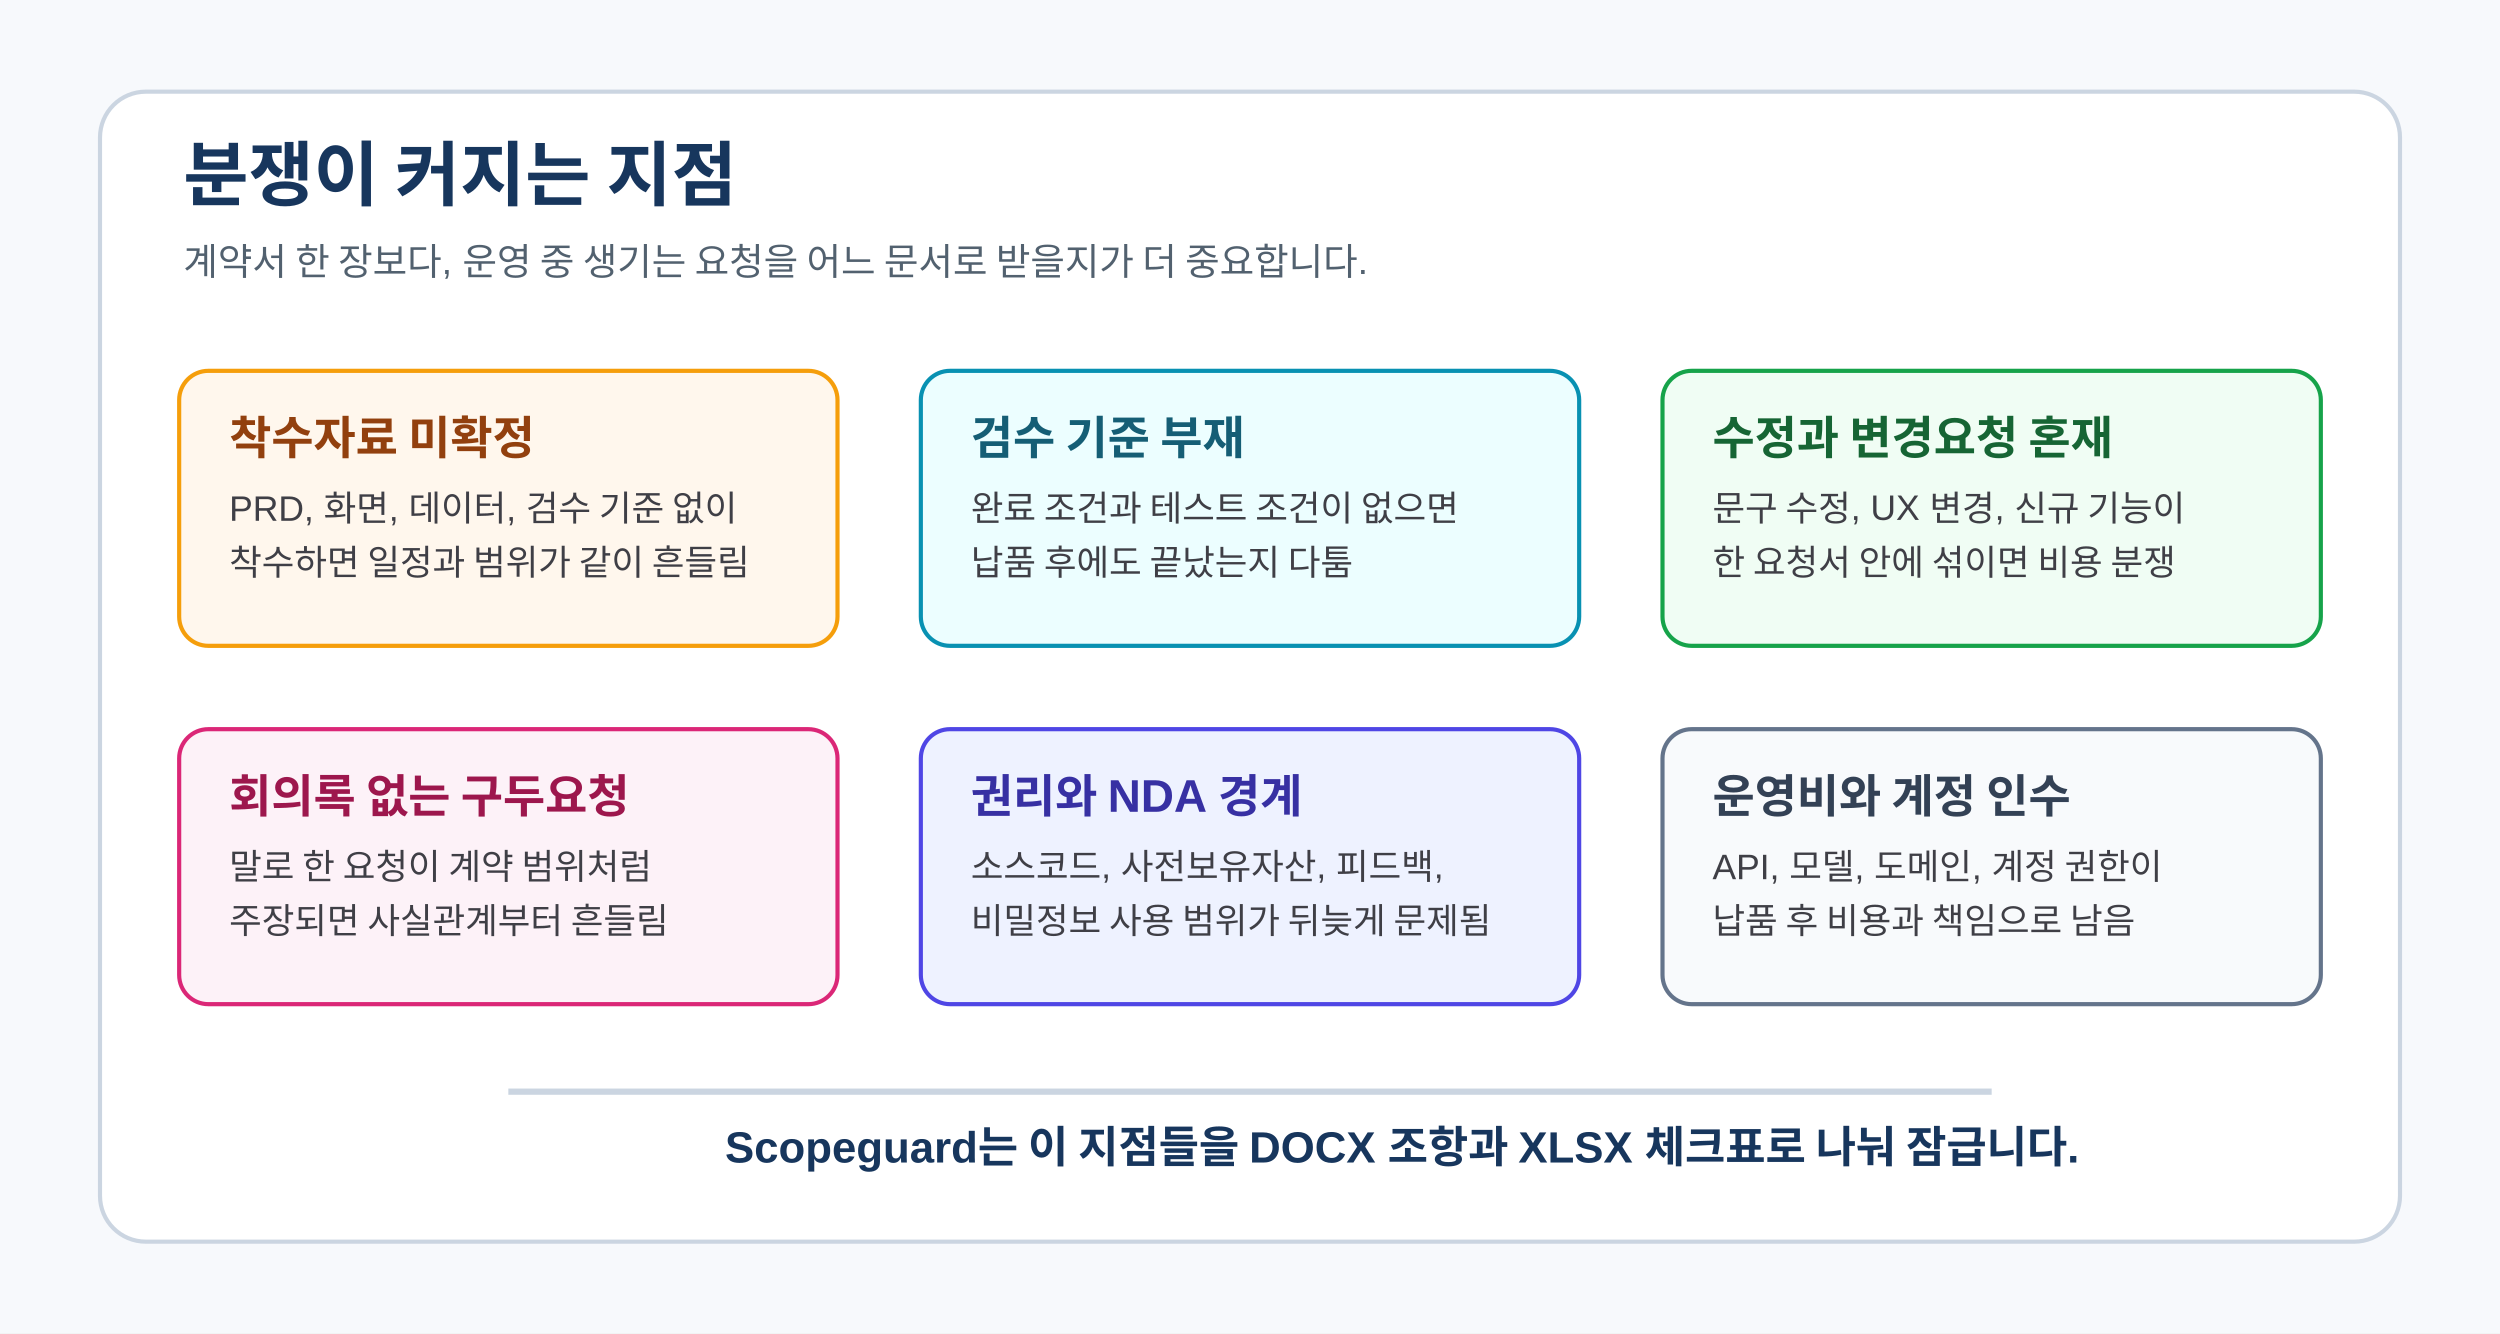
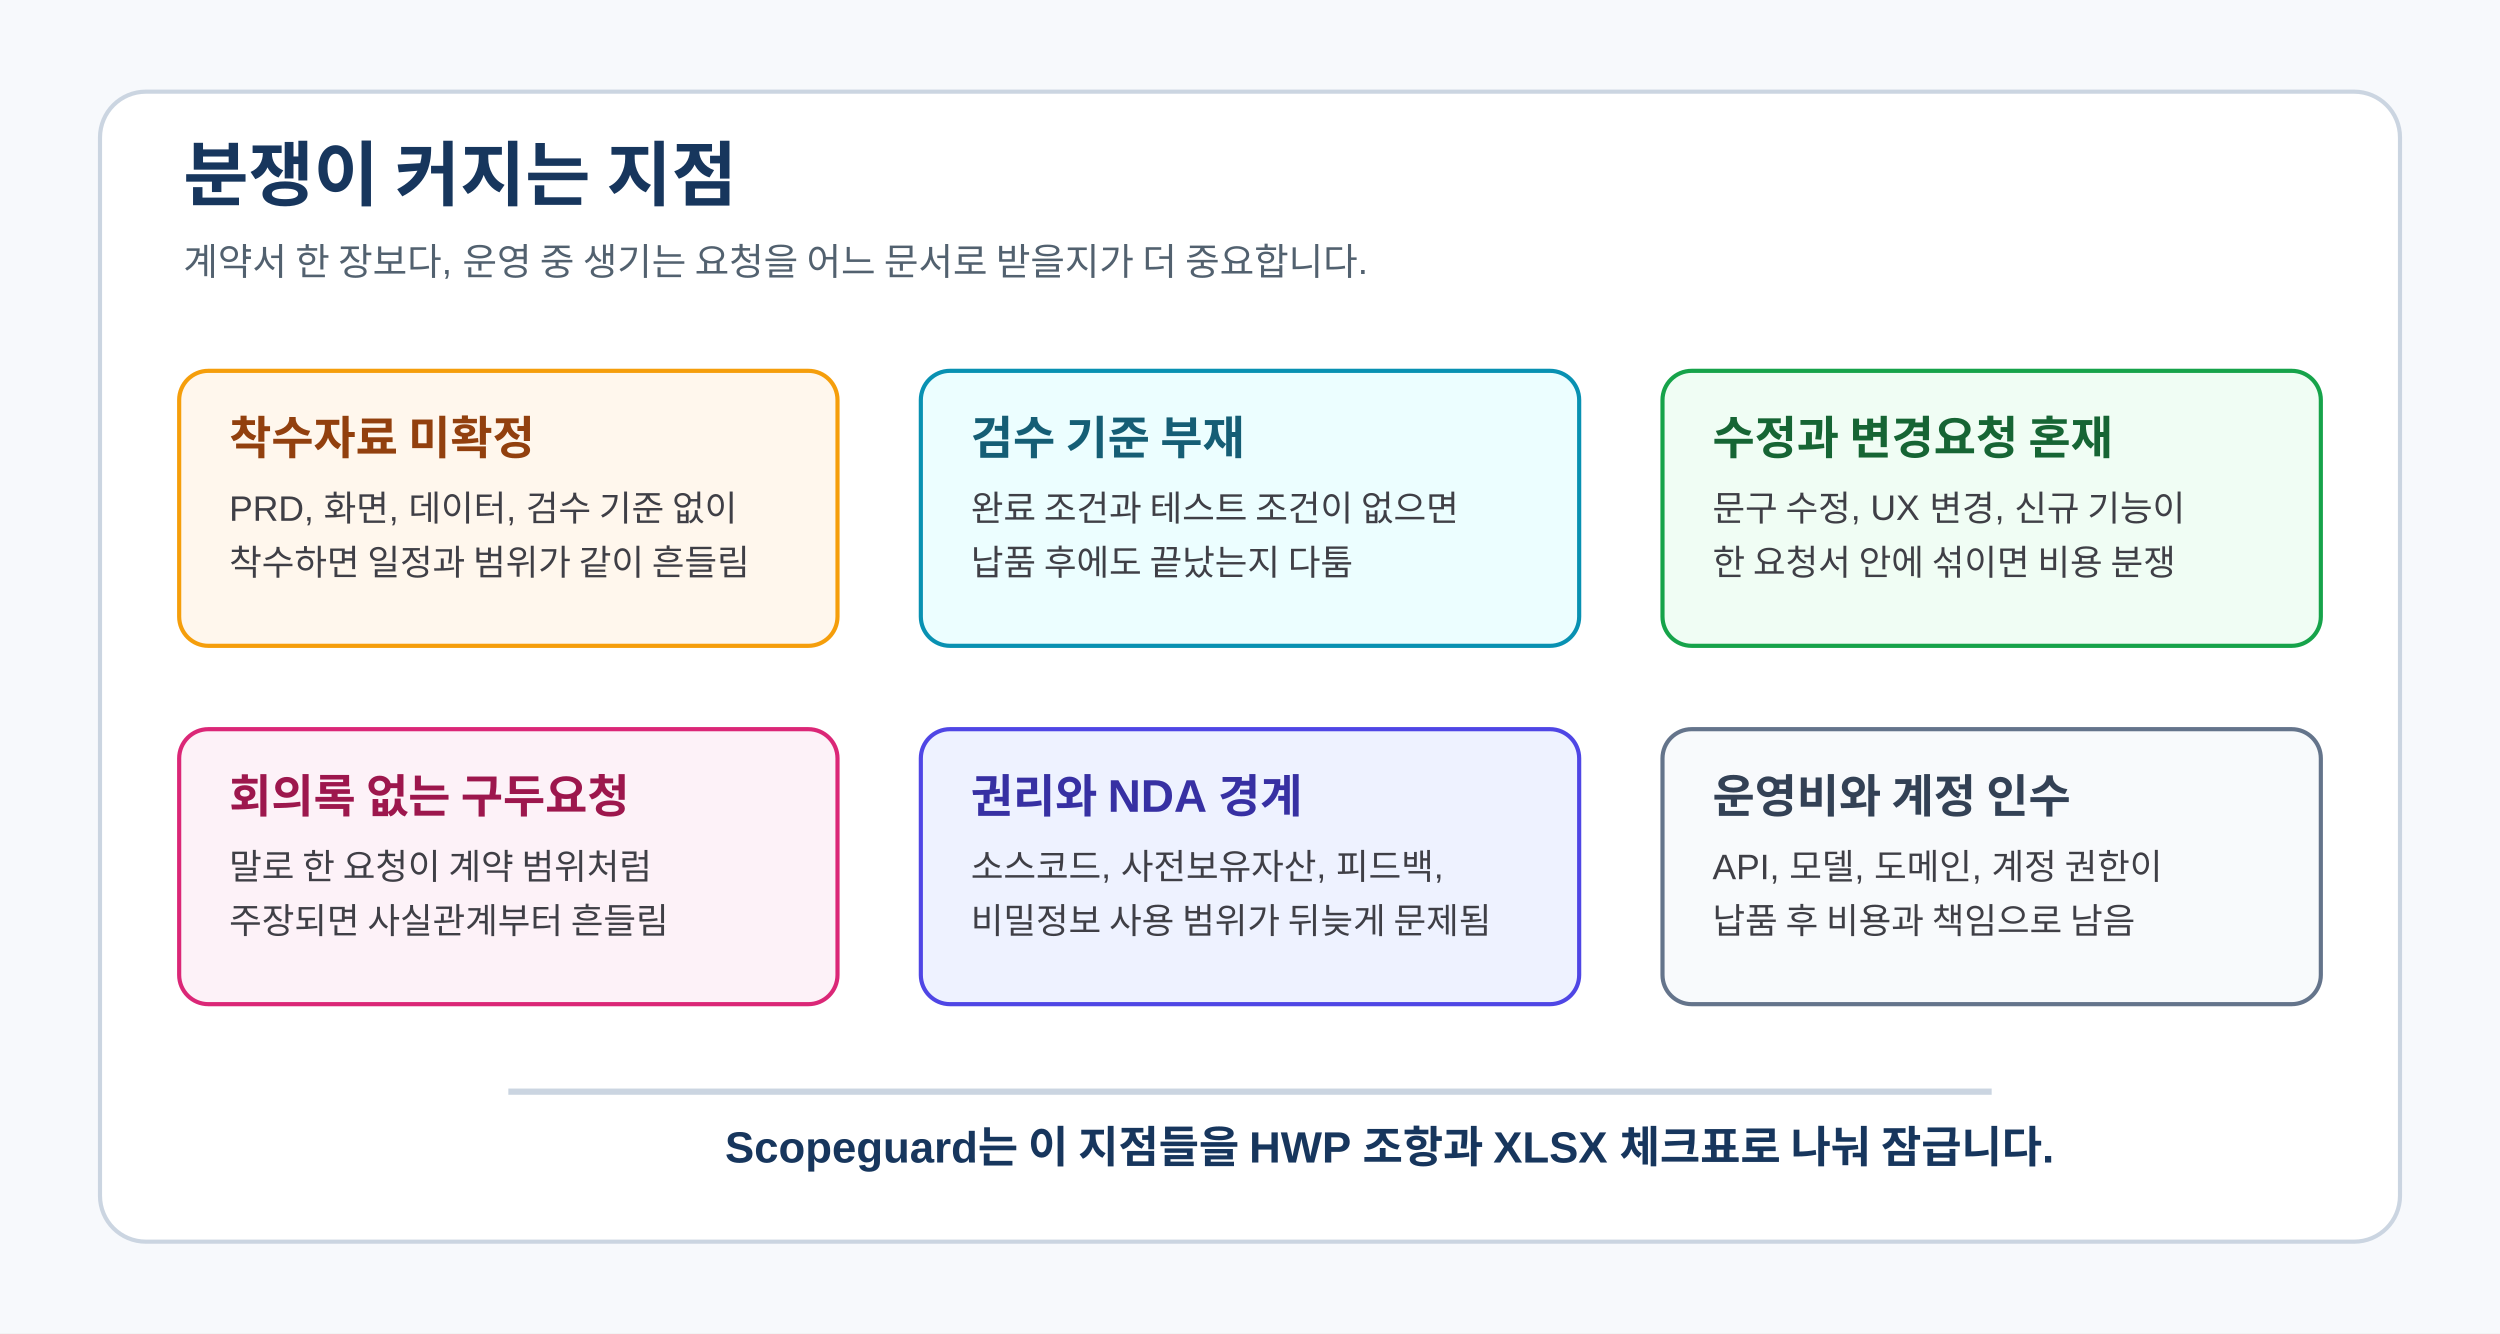
<svg xmlns="http://www.w3.org/2000/svg" width="1200" height="640" viewBox="0 0 1200 640" role="img" aria-labelledby="title desc">
  <rect width="1200" height="640" fill="#F7F9FC" />
  <rect x="48" y="44" width="1104" height="552" rx="22" fill="#FFFFFF" stroke="#CBD5E1" stroke-width="2" />
  <text x="88" y="96" font-family="Arial, sans-serif" font-size="34" font-weight="700" fill="#17365D">분쟁이 커지는 지점</text>
  <text x="88" y="132" font-family="Arial, sans-serif" font-size="18" fill="#52616F">계약서 한 장보다, 운영 중 생기는 요청을 어느 문서로 받을지가 더 중요합니다.</text>
  <g transform="translate(86 178)">
    <rect width="316" height="132" rx="14" fill="#FFF7ED" stroke="#F59E0B" stroke-width="2" />
    <text x="24" y="40" font-family="Arial, sans-serif" font-size="22" font-weight="700" fill="#92400E">착수자료 미확정</text>
    <text x="24" y="72" font-family="Arial, sans-serif" font-size="17" fill="#3F3F46">PRD, 화면, 데이터, 검수 기준 없이</text>
    <text x="24" y="98" font-family="Arial, sans-serif" font-size="17" fill="#3F3F46">착수하면 일정과 범위가 같이 흔들림</text>
  </g>
  <g transform="translate(442 178)">
    <rect width="316" height="132" rx="14" fill="#ECFEFF" stroke="#0891B2" stroke-width="2" />
    <text x="24" y="40" font-family="Arial, sans-serif" font-size="22" font-weight="700" fill="#155E75">검수 기준 부재</text>
    <text x="24" y="72" font-family="Arial, sans-serif" font-size="17" fill="#3F3F46">완료 조건과 테스트 조건이 없으면</text>
    <text x="24" y="98" font-family="Arial, sans-serif" font-size="17" fill="#3F3F46">납품 후에도 끝났는지 다툼</text>
  </g>
  <g transform="translate(798 178)">
    <rect width="316" height="132" rx="14" fill="#F0FDF4" stroke="#16A34A" stroke-width="2" />
    <text x="24" y="40" font-family="Arial, sans-serif" font-size="22" font-weight="700" fill="#166534">수정과 변경요청 혼재</text>
    <text x="24" y="72" font-family="Arial, sans-serif" font-size="17" fill="#3F3F46">문구 수정, UX 변경, 신규 기능이</text>
    <text x="24" y="98" font-family="Arial, sans-serif" font-size="17" fill="#3F3F46">한 요청서 안에 섞이면 비용 분쟁</text>
  </g>
  <g transform="translate(86 350)">
    <rect width="316" height="132" rx="14" fill="#FDF2F8" stroke="#DB2777" stroke-width="2" />
    <text x="24" y="40" font-family="Arial, sans-serif" font-size="22" font-weight="700" fill="#9D174D">회의록 없는 구두요청</text>
    <text x="24" y="72" font-family="Arial, sans-serif" font-size="17" fill="#3F3F46">말로 한 요청이 계약 범위처럼</text>
    <text x="24" y="98" font-family="Arial, sans-serif" font-size="17" fill="#3F3F46">주장되면 사실관계부터 흔들림</text>
  </g>
  <g transform="translate(442 350)">
    <rect width="316" height="132" rx="14" fill="#EEF2FF" stroke="#4F46E5" stroke-width="2" />
    <text x="24" y="40" font-family="Arial, sans-serif" font-size="22" font-weight="700" fill="#3730A3">권리와 NDA 경계</text>
    <text x="24" y="72" font-family="Arial, sans-serif" font-size="17" fill="#3F3F46">소스코드, 사전보유자산, 피드백,</text>
    <text x="24" y="98" font-family="Arial, sans-serif" font-size="17" fill="#3F3F46">비밀정보 사용 범위가 뒤늦게 문제됨</text>
  </g>
  <g transform="translate(798 350)">
    <rect width="316" height="132" rx="14" fill="#F8FAFC" stroke="#64748B" stroke-width="2" />
    <text x="24" y="40" font-family="Arial, sans-serif" font-size="22" font-weight="700" fill="#334155">운영비와 계정 인수</text>
    <text x="24" y="72" font-family="Arial, sans-serif" font-size="17" fill="#3F3F46">API, 모델, 도메인, 계정 권한이</text>
    <text x="24" y="98" font-family="Arial, sans-serif" font-size="17" fill="#3F3F46">납품 후 비용과 책임으로 남음</text>
  </g>
  <line x1="244" y1="524" x2="956" y2="524" stroke="#CBD5E1" stroke-width="3" />
-   <text x="348" y="558" font-family="Arial, sans-serif" font-size="21" font-weight="700" fill="#17365D">Scopeguard는 이 지점들을 DOCX 조항과 XLSX 체크표로 나눠 잠급니다.</text>
+   <text x="348" y="558" font-family="Arial, sans-serif" font-size="21" font-weight="700" fill="#17365D">Scopeguard는 이 지점들을 HWP 조항과 XLSX 체크표로 나눠 잠급니다.</text>
</svg>
